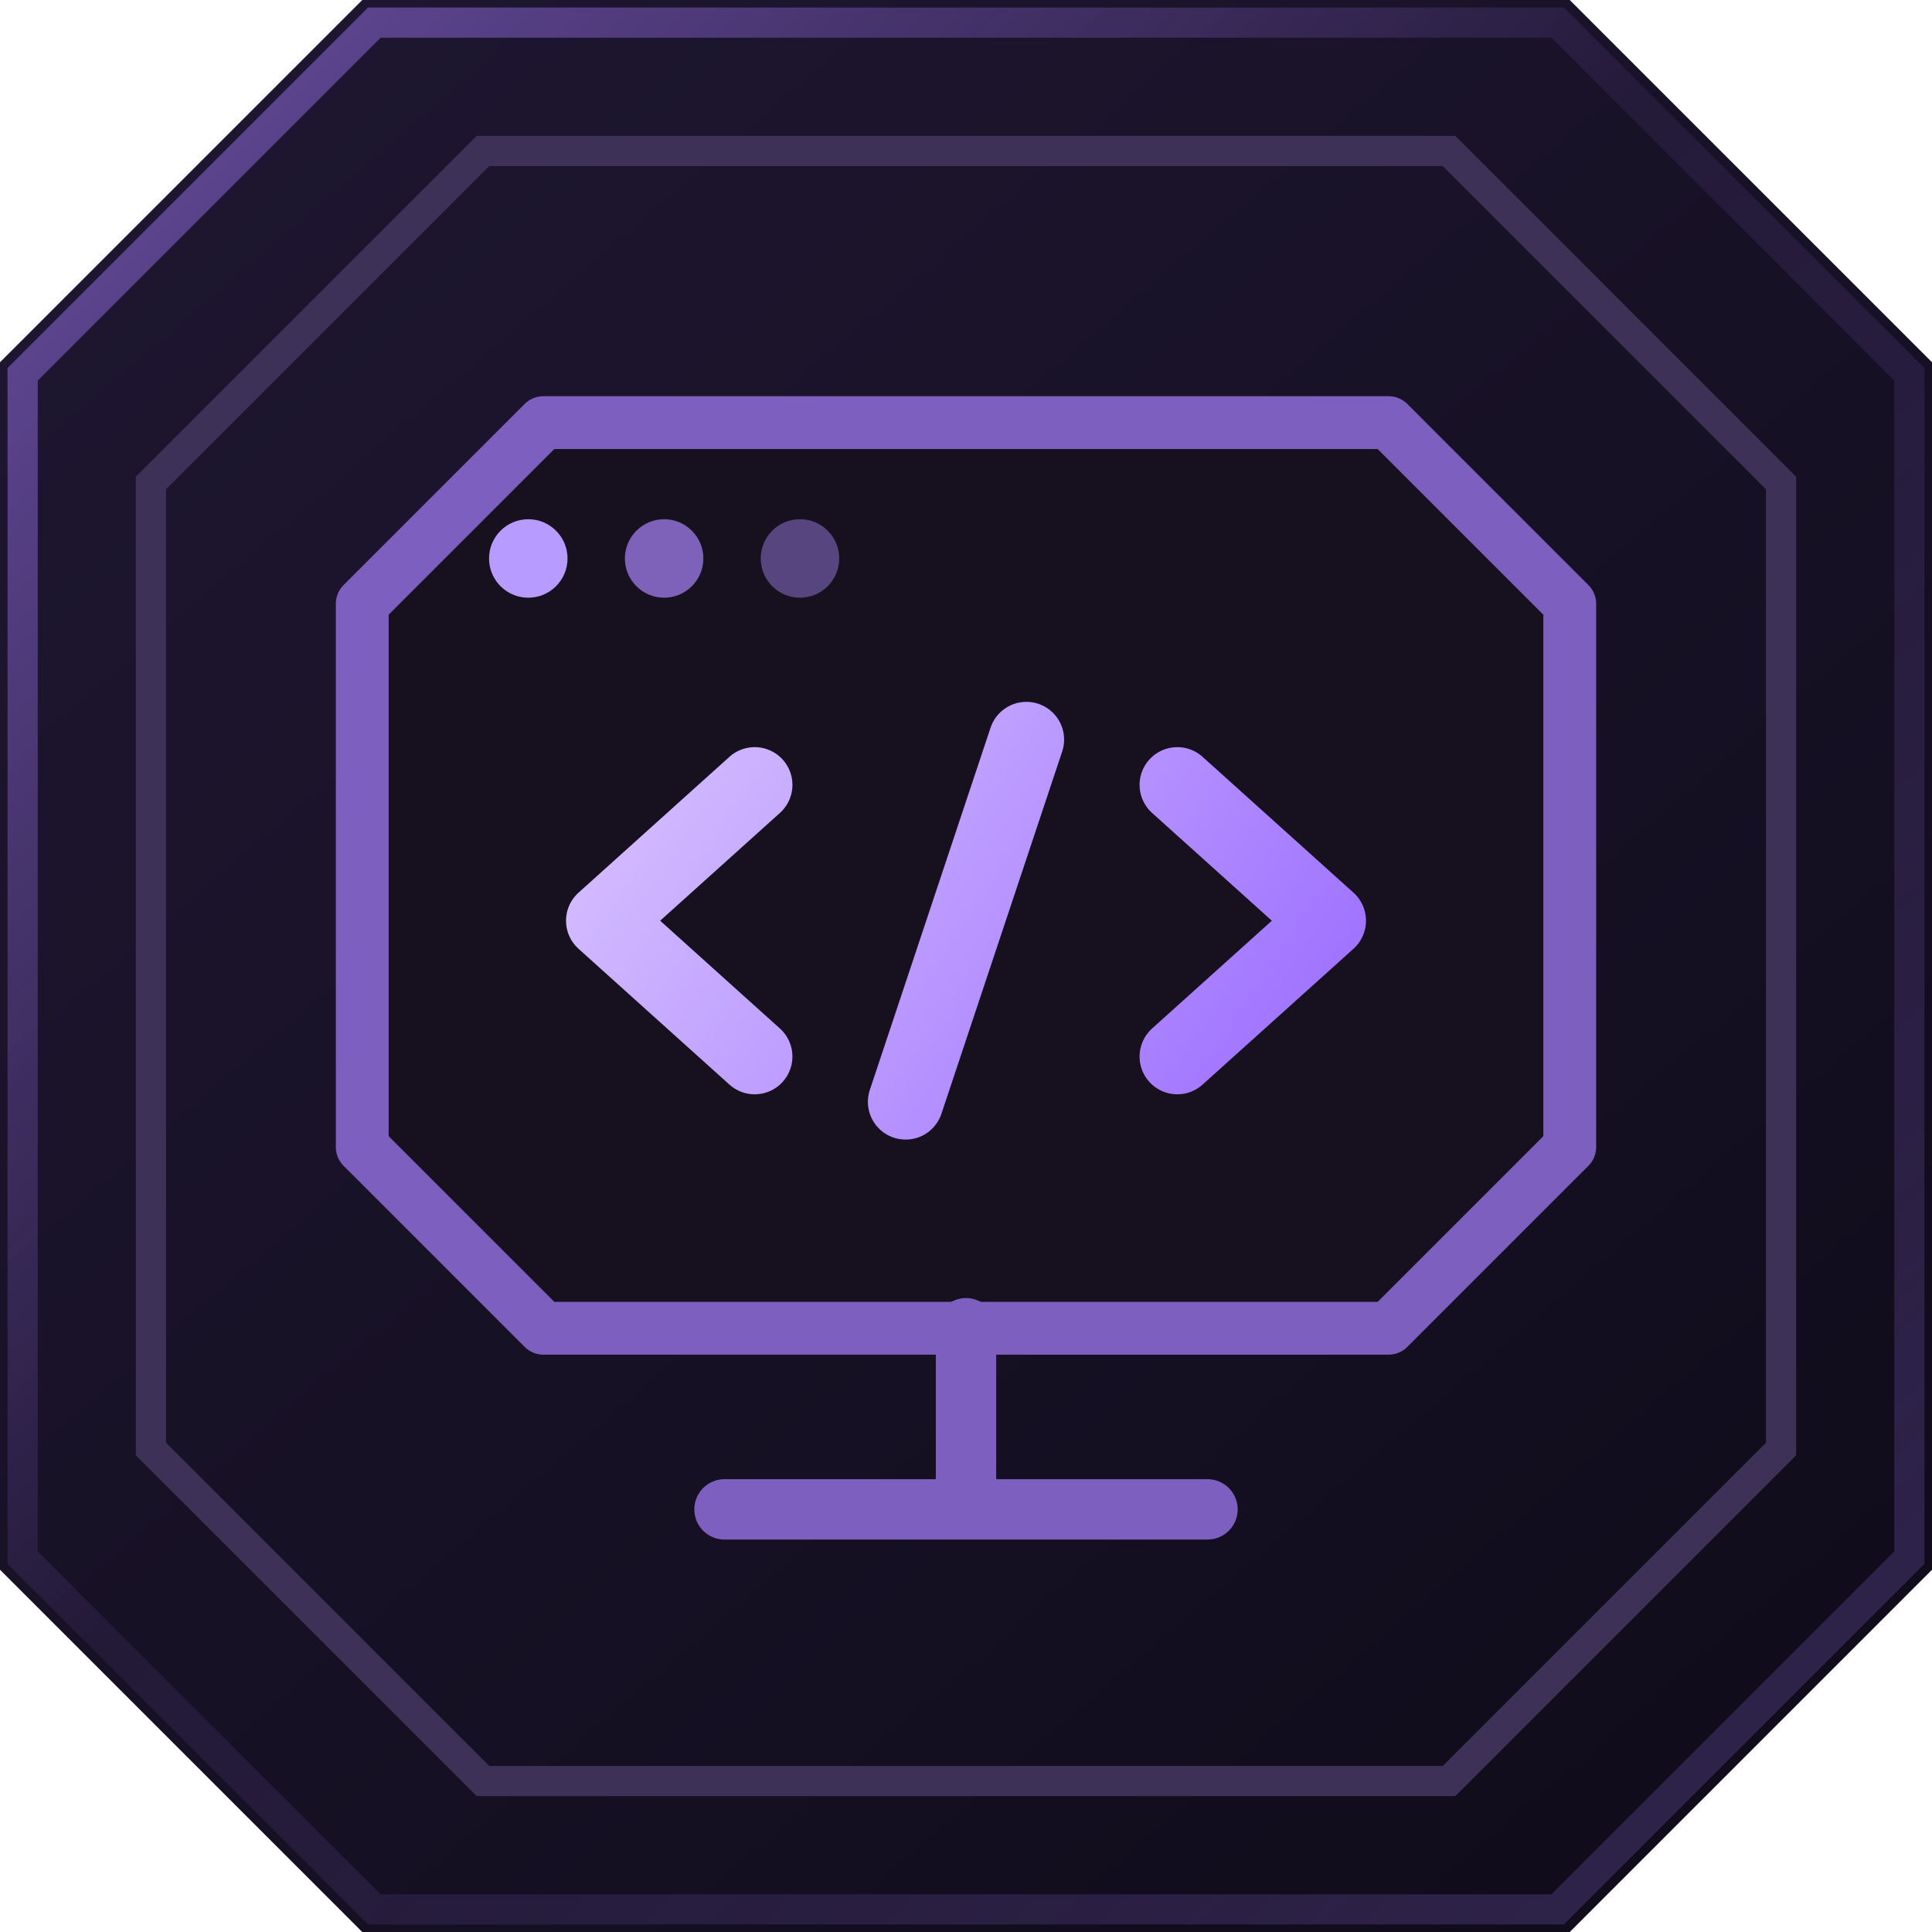
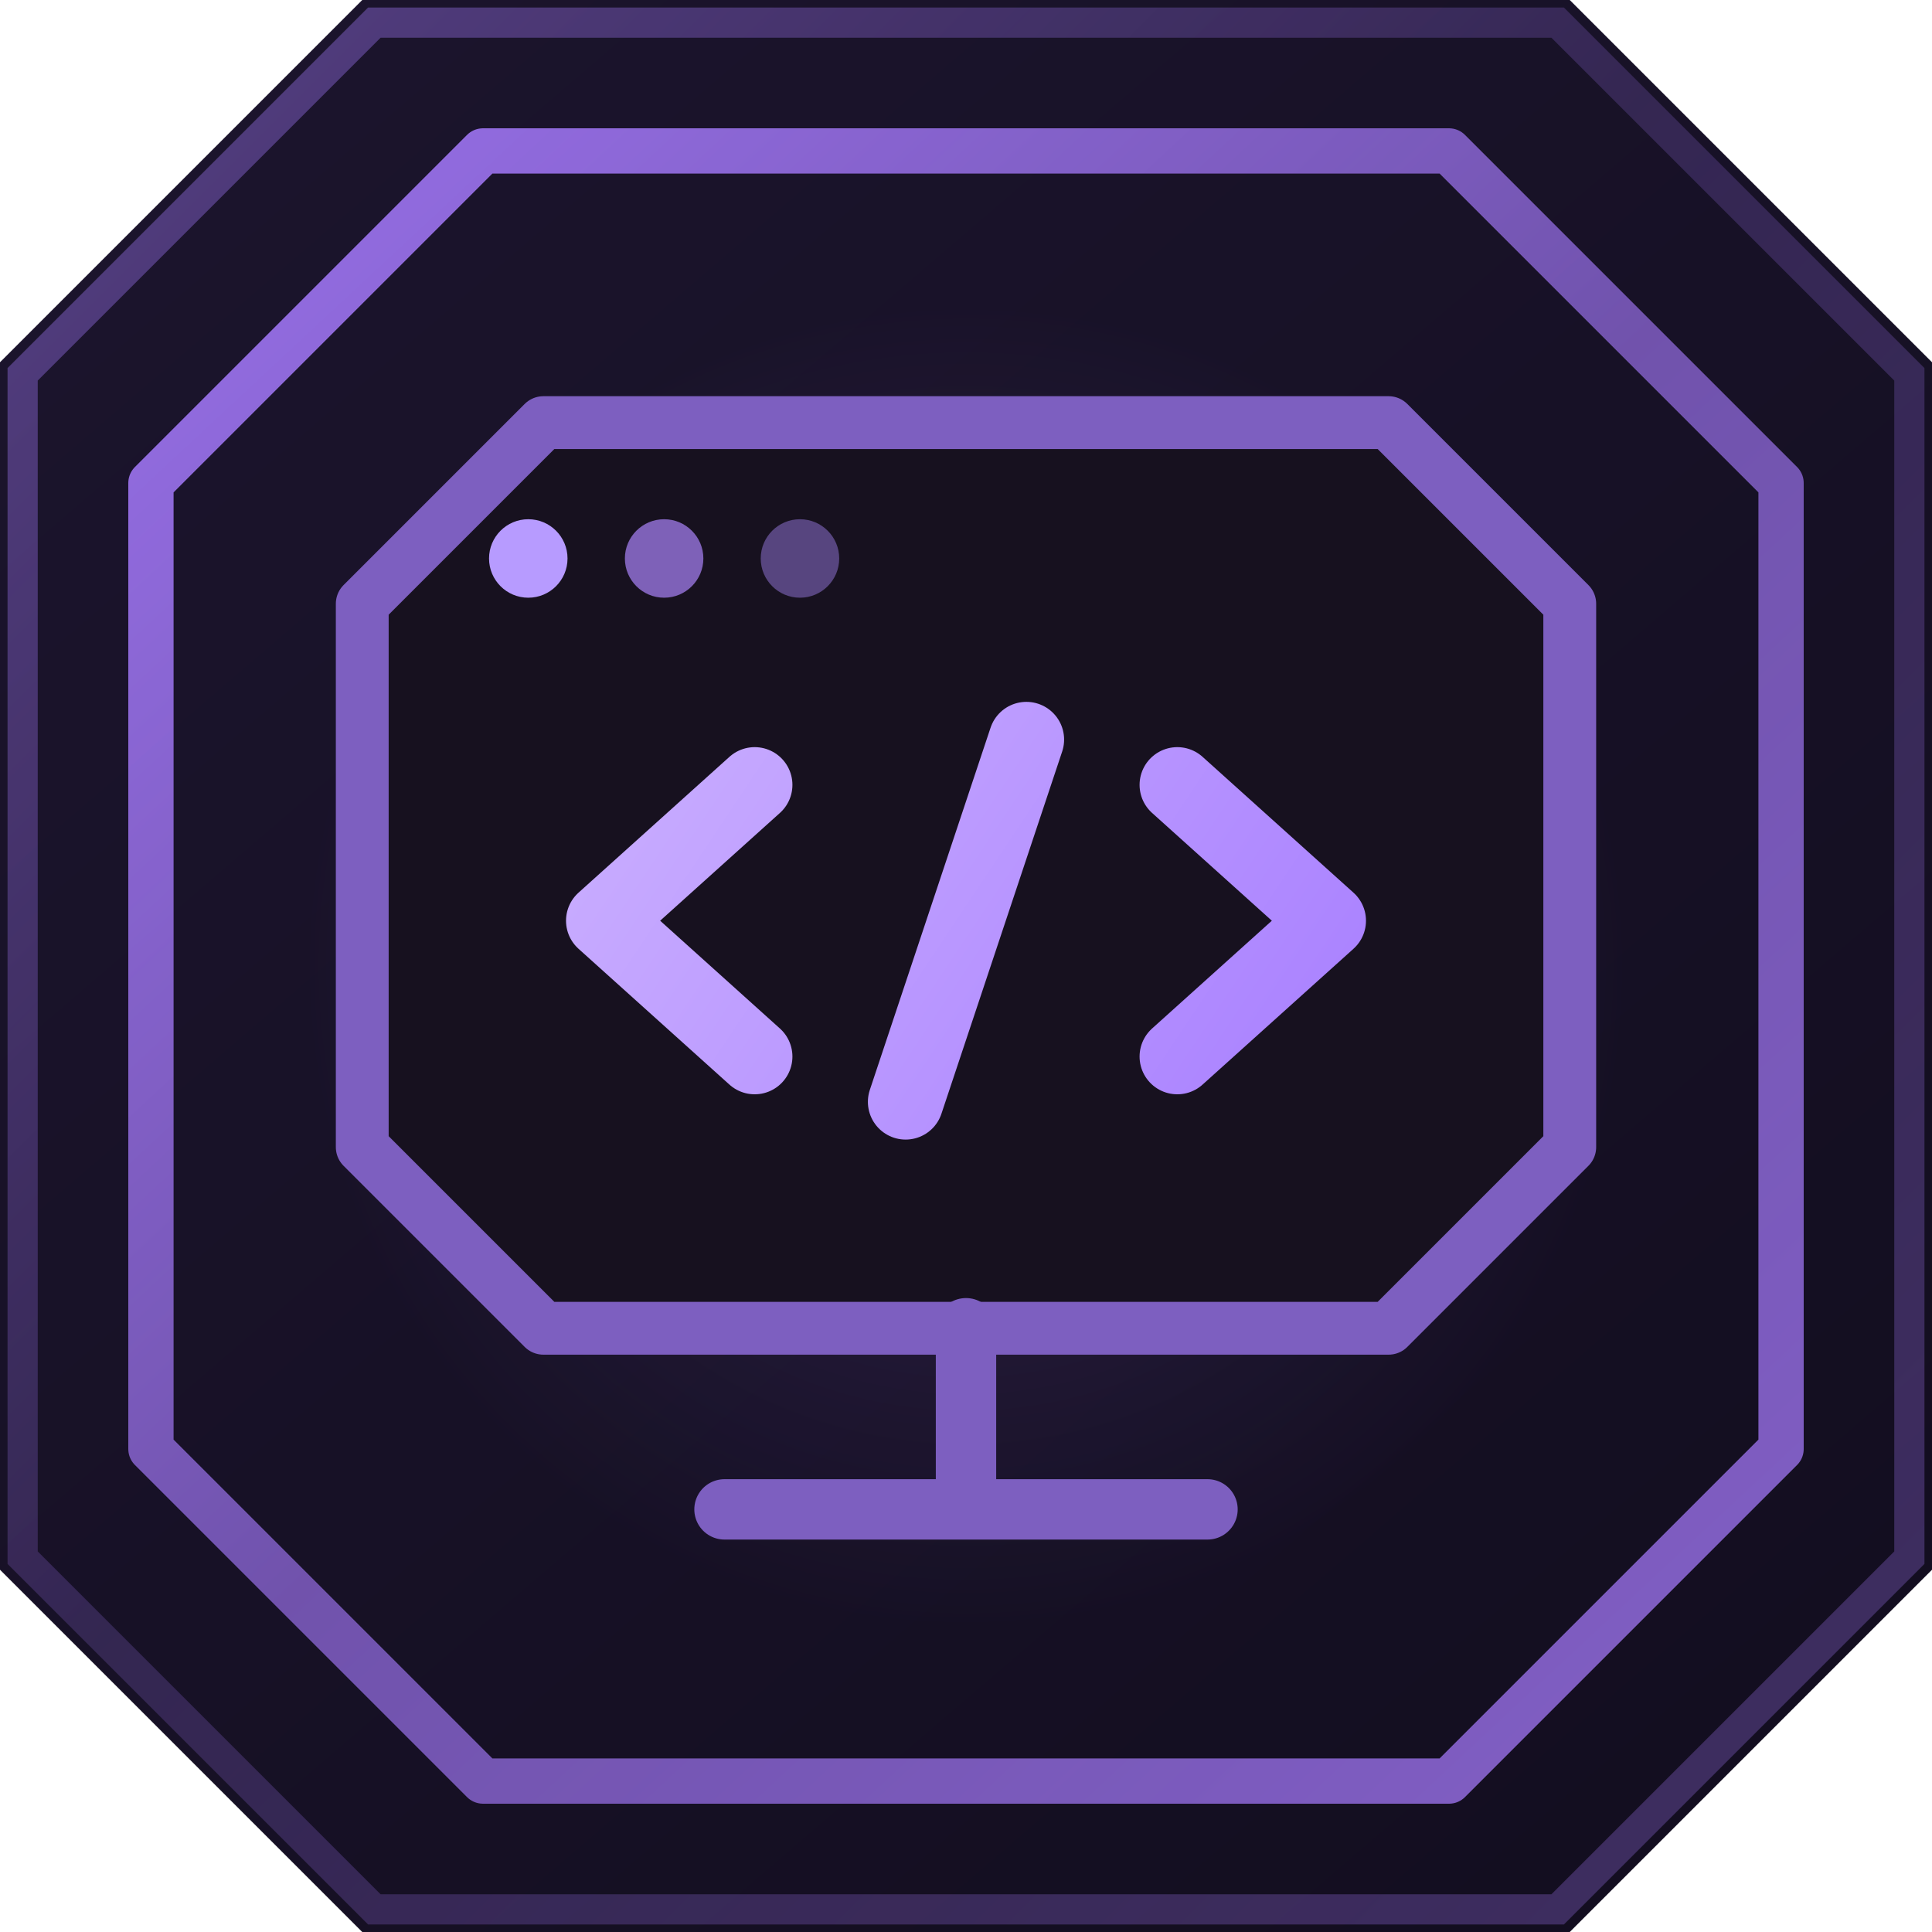
<svg xmlns="http://www.w3.org/2000/svg" viewBox="0 0 128 128" role="img" aria-label="r7321.art site source icon">
  <defs>
    <linearGradient id="code" x1="40" y1="44" x2="88" y2="76" gradientUnits="userSpaceOnUse">
-       <stop offset="0" stop-color="#D9C4FF" />
-       <stop offset="1" stop-color="#9A6BFF" />
+       <stop offset="0" stop-color="#CBB0FF" />
+       <stop offset="1" stop-color="#A87FFF" />
    </linearGradient>
    <linearGradient id="bg" x1="16" y1="8" x2="112" y2="120" gradientUnits="userSpaceOnUse">
-       <stop offset="0" stop-color="#1e1630" />
-       <stop offset="1" stop-color="#100c1b" />
+       <stop offset="0" stop-color="#1B142C" />
+       <stop offset="1" stop-color="#130E20" />
    </linearGradient>
    <linearGradient id="rim" x1="0" y1="0" x2="128" y2="128" gradientUnits="userSpaceOnUse">
-       <stop offset="0" stop-color="#A77BFF" stop-opacity="0.55" />
-       <stop offset="0.45" stop-color="#A77BFF" stop-opacity="0.08" />
-       <stop offset="1" stop-color="#A77BFF" stop-opacity="0.22" />
+       <stop offset="0" stop-color="#A77BFF" stop-opacity="0.42" />
+       <stop offset="0.45" stop-color="#A77BFF" stop-opacity="0.2" />
+       <stop offset="1" stop-color="#A77BFF" stop-opacity="0.3" />
    </linearGradient>
+     <linearGradient id="frame" x1="10" y1="6" x2="118" y2="122" gradientUnits="userSpaceOnUse">
+       <stop offset="0" stop-color="#A77BFF" stop-opacity="0.9" />
+       <stop offset="0.5" stop-color="#A77BFF" stop-opacity="0.62" />
+       <stop offset="1" stop-color="#A77BFF" stop-opacity="0.75" />
+     </linearGradient>
+     <radialGradient id="glow" cx="64" cy="64" r="44" gradientUnits="userSpaceOnUse">
+       <stop offset="0" stop-color="#A77BFF" stop-opacity="0.16" />
+       <stop offset="1" stop-color="#A77BFF" stop-opacity="0" />
+     </radialGradient>
  </defs>
  <path d="M24 0H104L128 24V104L104 128H24L0 104V24Z" fill="url(#bg)" />
  <path d="M24.8 1.5H103.2L126.5 24.8V103.2L103.2 126.5H24.8L1.5 103.2V24.8Z" fill="none" stroke="url(#rim)" stroke-width="2" />
-   <path d="M32 10H96L118 32V96L96 118H32L10 96V32Z" fill="none" stroke="#3e3157" stroke-width="2" />
+   <path d="M32 10H96L118 32V96L96 118H32L10 96V32Z" fill="none" stroke="url(#frame)" stroke-width="3.0" stroke-linejoin="round" />
+   <circle cx="64" cy="64" r="44" fill="url(#glow)" />
  <path d="M36 28H92L104 40V76L92 88H36L24 76V40Z" fill="#17111F" stroke="#7D5FC0" stroke-width="3.5" stroke-linejoin="round" />
  <circle cx="35" cy="37" r="2.6" fill="#B79BFF" />
  <circle cx="44" cy="37" r="2.6" fill="#7E61B8" />
  <circle cx="53" cy="37" r="2.6" fill="#57457F" />
  <path d="M50 52L40 61L50 70M78 52L88 61L78 70M68 49L60 73" fill="none" stroke="url(#code)" stroke-width="5" stroke-linecap="round" stroke-linejoin="round" />
  <path d="M64 88V98M48 100H80" stroke="#7D5FC0" stroke-width="4" stroke-linecap="round" />
</svg>
